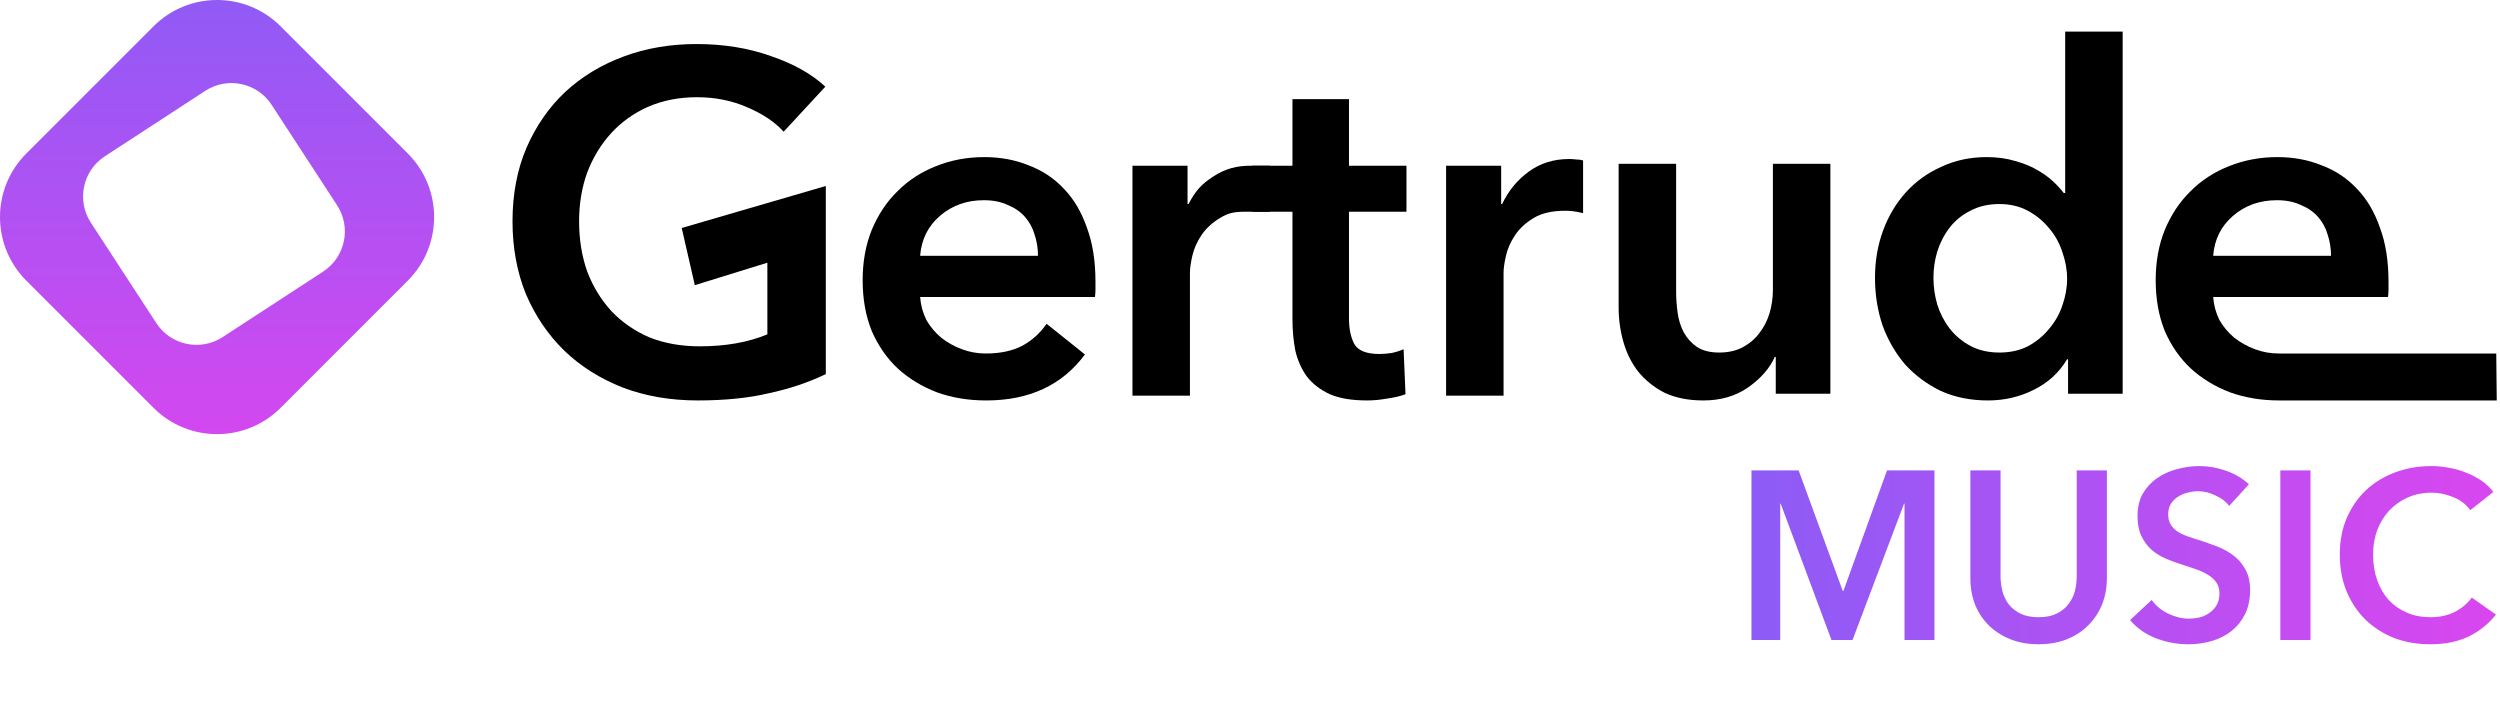
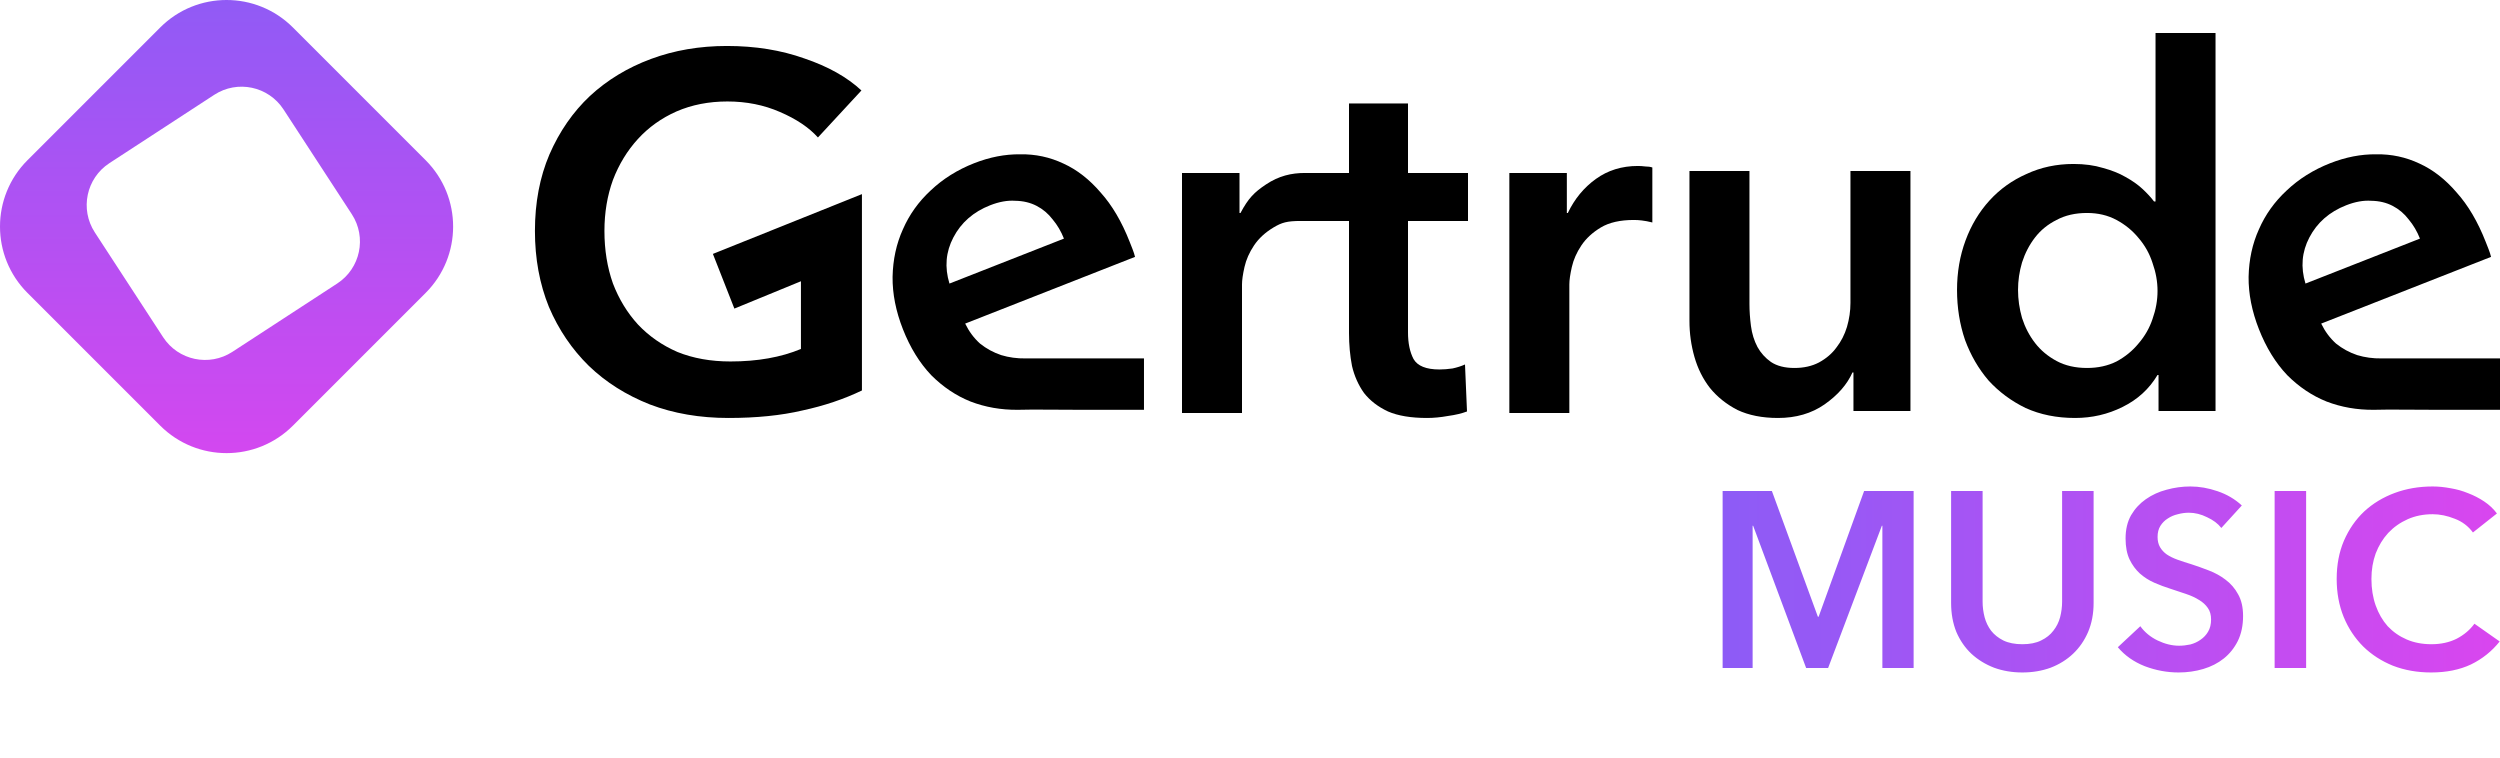
- <svg xmlns="http://www.w3.org/2000/svg" width="668" height="194" viewBox="0 0 668 194" fill="none">
-   <path fill-rule="evenodd" clip-rule="evenodd" d="M41.012 7.036C50.394 -2.346 65.606 -2.345 74.988 7.036L108.963 41.012C118.346 50.394 118.346 65.606 108.963 74.988L74.988 108.963C65.606 118.346 50.394 118.346 41.012 108.963L7.036 74.988C-2.345 65.606 -2.346 50.394 7.036 41.012L41.012 7.036ZM72.577 28.011C68.713 22.082 60.774 20.409 54.846 24.273L28.011 41.764C22.082 45.628 20.409 53.567 24.273 59.495L41.764 86.331C45.628 92.259 53.567 93.932 59.495 90.068L86.331 72.577C92.259 68.713 93.932 60.774 90.068 54.846L72.577 28.011Z" fill="url(#paint0_linear_117_100)" />
-   <path d="M277.348 68.344C277.348 66.381 277.05 64.504 276.452 62.712C275.94 60.92 275.087 59.341 273.892 57.976C272.698 56.611 271.162 55.544 269.284 54.776C267.492 53.923 265.359 53.496 262.884 53.496C258.276 53.496 254.351 54.904 251.108 57.72C247.951 60.451 246.201 63.992 245.86 68.344H277.348ZM292.708 75.256C292.708 75.939 292.708 76.621 292.708 77.304C292.708 77.987 292.666 78.669 292.58 79.352H245.86C246.031 81.57 246.585 83.618 247.524 85.496C248.548 87.288 249.871 88.867 251.492 90.232C253.113 91.512 254.948 92.536 256.996 93.304C259.044 94.072 261.178 94.456 263.396 94.456C267.236 94.456 270.479 93.773 273.124 92.408C275.77 90.957 277.946 88.995 279.652 86.52L289.892 94.712C283.834 102.904 275.044 107 263.524 107C258.745 107 254.351 106.274 250.34 104.824C246.329 103.288 242.831 101.155 239.844 98.424C236.943 95.693 234.639 92.365 232.932 88.44C231.311 84.429 230.5 79.906 230.5 74.872C230.5 69.923 231.311 65.443 232.932 61.432C234.639 57.336 236.943 53.88 239.844 51.064C242.745 48.163 246.159 45.944 250.084 44.408C254.095 42.787 258.404 41.976 263.012 41.976C267.279 41.976 271.204 42.701 274.788 44.152C278.458 45.517 281.615 47.608 284.26 50.424C286.906 53.155 288.954 56.611 290.404 60.792C291.94 64.888 292.708 69.709 292.708 75.256Z" fill="black" />
+ <svg xmlns="http://www.w3.org/2000/svg" width="640" height="194" viewBox="0 0 640 194" fill="none">
+   <path fill-rule="evenodd" clip-rule="evenodd" d="M41.012 7.036C50.394 -2.346 65.606 -2.345 74.988 7.036L108.963 41.012C118.346 50.394 118.346 65.606 108.963 74.988L74.988 108.963C65.606 118.346 50.394 118.346 41.012 108.963L7.036 74.988C-2.345 65.606 -2.346 50.394 7.036 41.012L41.012 7.036ZM72.577 28.011C68.713 22.082 60.774 20.409 54.846 24.273L28.011 41.764C22.082 45.628 20.409 53.567 24.273 59.495L41.764 86.331C45.628 92.259 53.567 93.932 59.495 90.068L86.331 72.577C92.259 68.713 93.932 60.774 90.068 54.846L72.577 28.011Z" fill="url(#paint0_linear_151_246)" />
  <path d="M302.592 44.28H317.312V54.52H317.568C319.592 50.72 321.092 49.22 324.092 47.22C327.387 45.023 330.592 44.28 334.092 44.28C334.69 44.28 336.569 44.28 337.569 44.28C338.265 44.28 338.592 44.28 339.334 44.28V56.568C337.772 56.568 336.727 56.568 335.727 56.568C335.227 56.568 333.684 56.568 333.002 56.568C329.503 56.568 328.15 56.952 326.016 58.232C323.883 59.512 322.219 61.048 321.024 62.84C319.83 64.632 319.019 66.467 318.592 68.344C318.166 70.221 317.952 71.715 317.952 72.824V105.72H302.592V44.28Z" fill="black" />
  <path d="M334.592 56.568V44.28H345.344V26.488H360.448V44.28H375.808V56.568H360.448V85.112C360.448 87.843 360.918 90.104 361.856 91.896C362.88 93.688 365.099 94.584 368.512 94.584C369.536 94.584 370.646 94.499 371.84 94.328C373.035 94.072 374.102 93.731 375.04 93.304L375.552 105.336C374.187 105.848 372.566 106.232 370.688 106.488C368.811 106.829 367.019 107 365.312 107C361.216 107 357.888 106.445 355.328 105.336C352.768 104.141 350.72 102.563 349.184 100.6C347.734 98.552 346.71 96.248 346.112 93.688C345.6 91.043 345.344 88.227 345.344 85.24V56.568H334.592Z" fill="black" />
  <path d="M386.392 44.28H401.112V54.52H401.368C403.075 50.936 405.464 48.035 408.536 45.816C411.608 43.597 415.192 42.488 419.288 42.488C419.885 42.488 420.525 42.531 421.208 42.616C421.891 42.616 422.488 42.701 423 42.872V56.952C421.976 56.696 421.08 56.525 420.312 56.44C419.629 56.355 418.947 56.312 418.264 56.312C414.765 56.312 411.949 56.952 409.816 58.232C407.683 59.512 406.019 61.048 404.824 62.84C403.629 64.632 402.819 66.467 402.392 68.344C401.965 70.221 401.752 71.715 401.752 72.824V105.72H386.392V44.28Z" fill="black" />
  <path d="M489.076 105.208H474.484V95.352H474.228C472.863 98.424 470.473 101.155 467.06 103.544C463.732 105.848 459.764 107 455.156 107C451.145 107 447.689 106.317 444.788 104.952C441.972 103.501 439.625 101.624 437.748 99.32C435.956 97.016 434.633 94.371 433.78 91.384C432.927 88.397 432.5 85.325 432.5 82.168V43.768H447.86V77.816C447.86 79.608 447.988 81.485 448.244 83.448C448.5 85.41 449.055 87.203 449.908 88.824C450.761 90.36 451.913 91.64 453.364 92.664C454.9 93.688 456.905 94.2 459.38 94.2C461.769 94.2 463.86 93.731 465.652 92.792C467.529 91.768 469.023 90.488 470.132 88.952C471.327 87.416 472.223 85.666 472.82 83.704C473.417 81.656 473.716 79.608 473.716 77.56V43.768H489.076V105.208Z" fill="black" />
  <path d="M567.176 105.208H552.584V95.992H552.328C550.195 99.576 547.208 102.306 543.368 104.184C539.613 106.061 535.56 107 531.208 107C526.515 107 522.291 106.146 518.536 104.44C514.867 102.648 511.709 100.301 509.064 97.4C506.504 94.413 504.499 90.957 503.048 87.032C501.683 83.021 501 78.754 501 74.232C501 69.709 501.725 65.485 503.176 61.56C504.627 57.635 506.675 54.221 509.32 51.32C511.965 48.419 515.123 46.157 518.792 44.536C522.461 42.829 526.472 41.976 530.824 41.976C533.64 41.976 536.157 42.317 538.376 43C540.595 43.597 542.515 44.365 544.136 45.304C545.843 46.242 547.293 47.267 548.488 48.376C549.683 49.485 550.664 50.552 551.432 51.576H551.816V8.44H567.176V105.208ZM516.616 74.232C516.616 76.621 516.957 79.01 517.64 81.4C518.408 83.789 519.517 85.922 520.968 87.8C522.419 89.677 524.253 91.213 526.472 92.408C528.691 93.603 531.293 94.2 534.28 94.2C537.096 94.2 539.613 93.645 541.832 92.536C544.051 91.341 545.928 89.805 547.464 87.928C549.085 86.05 550.28 83.96 551.048 81.656C551.901 79.266 552.328 76.877 552.328 74.488C552.328 72.099 551.901 69.709 551.048 67.32C550.28 64.93 549.085 62.797 547.464 60.92C545.928 59.042 544.051 57.507 541.832 56.312C539.613 55.117 537.096 54.52 534.28 54.52C531.293 54.52 528.691 55.117 526.472 56.312C524.253 57.421 522.419 58.914 520.968 60.792C519.517 62.669 518.408 64.802 517.64 67.192C516.957 69.496 516.616 71.843 516.616 74.232Z" fill="black" />
-   <path d="M622.848 68.344C622.848 66.381 622.549 64.504 621.952 62.712C621.44 60.92 620.587 59.341 619.392 57.976C618.197 56.611 616.661 55.544 614.784 54.776C612.992 53.923 610.859 53.496 608.384 53.496C603.776 53.496 599.851 54.904 596.608 57.72C593.451 60.451 591.701 63.992 591.36 68.344H622.848ZM638.208 75.256C638.208 75.939 638.208 76.621 638.208 77.304C638.208 77.987 638.165 78.669 638.08 79.352H591.36C591.531 81.571 592.085 83.619 593.024 85.496C594.048 87.288 595.371 88.867 596.992 90.232C598.613 91.512 600.448 92.536 602.496 93.304C604.544 94.072 606.677 94.456 608.896 94.456C612.736 94.456 616.5 94.456 620 94.456C623.5 94.456 662.421 94.456 667 94.456L667.128 107C653.128 107 620.544 107 609.024 107C604.245 107 599.851 106.275 595.84 104.824C591.829 103.288 588.331 101.155 585.344 98.424C582.443 95.693 580.139 92.365 578.432 88.44C576.811 84.429 576 79.907 576 74.872C576 69.923 576.811 65.443 578.432 61.432C580.139 57.336 582.443 53.88 585.344 51.064C588.245 48.163 591.659 45.944 595.584 44.408C599.595 42.787 603.904 41.976 608.512 41.976C612.779 41.976 616.704 42.701 620.288 44.152C623.957 45.517 627.114 47.608 629.76 50.424C632.405 53.155 634.453 56.611 635.904 60.792C637.44 64.888 638.208 69.709 638.208 75.256Z" fill="black" />
-   <path d="M205.423 105.08C210.97 103.885 216.047 102.178 220.655 99.96V49.696L182.155 60.92L185.655 76.196L205.039 70.196V89.336C199.919 91.469 193.903 92.536 186.991 92.536C181.957 92.536 177.434 91.725 173.423 90.104C169.498 88.397 166.127 86.05 163.311 83.064C160.581 80.077 158.447 76.579 156.911 72.568C155.461 68.472 154.735 63.992 154.735 59.128C154.735 54.435 155.461 50.083 156.911 46.072C158.447 42.061 160.581 38.563 163.311 35.576C166.042 32.589 169.327 30.243 173.167 28.536C177.093 26.829 181.445 25.976 186.223 25.976C191.087 25.976 195.567 26.872 199.663 28.664C203.845 30.456 207.087 32.632 209.391 35.192L220.527 23.16C216.858 19.747 211.994 17.016 205.935 14.968C199.962 12.835 193.349 11.768 186.095 11.768C179.098 11.768 172.613 12.877 166.639 15.096C160.666 17.315 155.461 20.472 151.023 24.568C146.671 28.664 143.215 33.656 140.655 39.544C138.181 45.347 136.943 51.875 136.943 59.128C136.943 66.21 138.138 72.696 140.527 78.584C143.002 84.386 146.415 89.421 150.767 93.688C155.119 97.869 160.325 101.155 166.383 103.544C172.442 105.848 179.141 107 186.479 107C193.647 107 199.962 106.36 205.423 105.08Z" fill="black" />
-   <path d="M467.992 125.688H480.6L492.376 157.88H492.568L504.216 125.688H516.888V171H508.888V134.584H508.76L495 171H489.368L475.8 134.584H475.672V171H467.992V125.688ZM562.963 154.36C562.963 157.091 562.494 159.565 561.555 161.784C560.616 163.96 559.336 165.816 557.715 167.352C556.094 168.888 554.174 170.083 551.955 170.936C549.736 171.747 547.326 172.152 544.723 172.152C542.12 172.152 539.71 171.747 537.491 170.936C535.272 170.083 533.331 168.888 531.667 167.352C530.046 165.816 528.766 163.96 527.827 161.784C526.931 159.565 526.483 157.091 526.483 154.36V125.688H534.547V154.04C534.547 155.363 534.718 156.685 535.059 158.008C535.4 159.288 535.955 160.44 536.723 161.464C537.534 162.488 538.579 163.32 539.859 163.96C541.182 164.6 542.803 164.92 544.723 164.92C546.643 164.92 548.243 164.6 549.523 163.96C550.846 163.32 551.891 162.488 552.659 161.464C553.47 160.44 554.046 159.288 554.387 158.008C554.728 156.685 554.899 155.363 554.899 154.04V125.688H562.963V154.36ZM595.659 135.16C594.805 134.051 593.589 133.133 592.011 132.408C590.475 131.64 588.917 131.256 587.339 131.256C586.4 131.256 585.461 131.384 584.523 131.64C583.584 131.853 582.731 132.216 581.963 132.728C581.195 133.197 580.555 133.837 580.043 134.648C579.573 135.416 579.339 136.355 579.339 137.464C579.339 138.488 579.552 139.363 579.979 140.088C580.405 140.813 580.981 141.432 581.707 141.944C582.475 142.456 583.392 142.904 584.458 143.288C585.525 143.672 586.699 144.056 587.979 144.44C589.429 144.909 590.923 145.443 592.459 146.04C594.037 146.637 595.467 147.427 596.747 148.408C598.069 149.389 599.136 150.627 599.947 152.12C600.8 153.613 601.227 155.469 601.227 157.688C601.227 160.12 600.779 162.253 599.882 164.088C598.987 165.88 597.792 167.373 596.299 168.568C594.805 169.763 593.056 170.659 591.051 171.256C589.045 171.853 586.933 172.152 584.715 172.152C581.771 172.152 578.891 171.619 576.075 170.552C573.259 169.443 570.955 167.821 569.163 165.688L574.923 160.312C576.032 161.848 577.504 163.064 579.339 163.96C581.216 164.856 583.051 165.304 584.843 165.304C585.781 165.304 586.741 165.197 587.723 164.984C588.704 164.728 589.579 164.323 590.347 163.768C591.157 163.213 591.797 162.531 592.267 161.72C592.779 160.867 593.035 159.821 593.035 158.584C593.035 157.389 592.757 156.408 592.203 155.64C591.648 154.829 590.901 154.147 589.963 153.592C589.024 152.995 587.915 152.483 586.635 152.056C585.355 151.629 584.011 151.181 582.603 150.712C581.237 150.285 579.872 149.773 578.507 149.176C577.141 148.579 575.904 147.789 574.795 146.808C573.728 145.827 572.853 144.632 572.171 143.224C571.488 141.773 571.147 139.981 571.147 137.848C571.147 135.544 571.616 133.56 572.555 131.896C573.536 130.232 574.795 128.867 576.331 127.8C577.909 126.691 579.68 125.88 581.643 125.368C583.648 124.813 585.675 124.536 587.723 124.536C590.027 124.536 592.352 124.941 594.699 125.752C597.088 126.563 599.157 127.779 600.907 129.4L595.659 135.16ZM609.305 125.688H617.369V171H609.305V125.688ZM660.071 136.312C658.876 134.691 657.319 133.517 655.399 132.792C653.479 132.024 651.602 131.64 649.767 131.64C647.42 131.64 645.287 132.067 643.367 132.92C641.447 133.773 639.783 134.947 638.375 136.44C637.01 137.933 635.943 139.683 635.175 141.688C634.45 143.693 634.087 145.869 634.087 148.216C634.087 150.691 634.45 152.952 635.175 155C635.9 157.048 636.924 158.819 638.247 160.312C639.612 161.763 641.234 162.893 643.111 163.704C644.988 164.515 647.1 164.92 649.447 164.92C651.879 164.92 654.034 164.451 655.911 163.512C657.788 162.531 659.303 161.251 660.455 159.672L666.919 164.216C664.914 166.733 662.46 168.696 659.559 170.104C656.658 171.469 653.266 172.152 649.383 172.152C645.842 172.152 642.578 171.576 639.591 170.424C636.647 169.229 634.108 167.587 631.975 165.496C629.842 163.363 628.178 160.845 626.983 157.944C625.788 155 625.191 151.757 625.191 148.216C625.191 144.589 625.81 141.325 627.047 138.424C628.327 135.48 630.055 132.984 632.231 130.936C634.45 128.888 637.052 127.309 640.039 126.2C643.026 125.091 646.268 124.536 649.767 124.536C651.218 124.536 652.732 124.685 654.311 124.984C655.89 125.24 657.404 125.667 658.855 126.264C660.306 126.819 661.671 127.523 662.951 128.376C664.231 129.229 665.319 130.253 666.215 131.448L660.071 136.312Z" fill="url(#paint1_linear_117_100)" />
+   <path d="M205.423 105.08C210.97 103.885 216.047 102.178 220.655 99.96V49.696L182.5 65L188 79L205.039 72V89.336C199.919 91.469 193.903 92.536 186.991 92.536C181.957 92.536 177.434 91.725 173.423 90.104C169.498 88.397 166.127 86.05 163.311 83.064C160.581 80.077 158.447 76.579 156.911 72.568C155.461 68.472 154.735 63.992 154.735 59.128C154.735 54.435 155.461 50.083 156.911 46.072C158.447 42.061 160.581 38.563 163.311 35.576C166.042 32.589 169.327 30.243 173.167 28.536C177.093 26.829 181.445 25.976 186.223 25.976C191.087 25.976 195.567 26.872 199.663 28.664C203.845 30.456 207.087 32.632 209.391 35.192L220.527 23.16C216.858 19.747 211.994 17.016 205.935 14.968C199.962 12.835 193.349 11.768 186.095 11.768C179.098 11.768 172.613 12.877 166.639 15.096C160.666 17.315 155.461 20.472 151.023 24.568C146.671 28.664 143.215 33.656 140.655 39.544C138.181 45.347 136.943 51.875 136.943 59.128C136.943 66.21 138.138 72.696 140.527 78.584C143.002 84.386 146.415 89.421 150.767 93.688C155.119 97.869 160.325 101.155 166.383 103.544C172.442 105.848 179.141 107 186.479 107C193.647 107 199.962 106.36 205.423 105.08Z" fill="black" />
+   <path d="M619.509 61.083C618.791 59.256 617.827 57.618 616.616 56.168C615.484 54.687 614.113 53.53 612.502 52.696C610.891 51.862 609.071 51.43 607.043 51.402C605.063 51.263 602.921 51.646 600.618 52.55C596.329 54.235 593.19 56.98 591.201 60.787C589.261 64.483 588.927 68.419 590.201 72.594L619.509 61.083ZM636.333 61.901C636.582 62.536 636.832 63.172 637.081 63.807C637.331 64.442 637.541 65.093 637.711 65.76L594.225 82.84C595.195 84.843 596.46 86.546 598.02 87.951C599.628 89.244 601.436 90.23 603.445 90.908C605.422 91.507 607.504 91.789 609.691 91.755C611.878 91.721 612.458 91.755 616.616 91.755C620.774 91.755 624 91.755 629.5 91.755C634.5 91.755 636.333 91.755 640 91.755V104.911C632 104.911 635 104.911 624 104.911C616.616 104.911 611.97 104.795 607.707 104.911C603.412 104.948 599.376 104.241 595.598 102.791C591.899 101.31 588.538 99.055 585.514 96.025C582.539 92.885 580.131 88.972 578.29 84.286C576.481 79.679 575.598 75.213 575.641 70.887C575.732 66.451 576.613 62.392 578.284 58.71C579.923 54.949 582.289 51.636 585.381 48.771C588.522 45.796 592.236 43.466 596.525 41.781C600.497 40.221 604.416 39.461 608.282 39.501C612.196 39.431 615.899 40.222 619.391 41.876C622.852 43.451 626.021 45.919 628.9 49.28C631.827 52.531 634.305 56.738 636.333 61.901Z" fill="black" />
+   <path d="M272.368 61.083C271.651 59.256 270.687 57.618 269.475 56.168C268.344 54.687 266.972 53.53 265.361 52.696C263.75 51.862 261.931 51.43 259.902 51.402C257.922 51.263 255.781 51.646 253.477 52.55C249.188 54.235 246.049 56.98 244.061 60.787C242.12 64.483 241.787 68.419 243.06 72.594L272.368 61.083ZM289.192 61.901C289.442 62.536 289.691 63.172 289.941 63.807C290.19 64.442 290.4 65.093 290.57 65.76L247.084 82.84C248.054 84.843 249.319 86.546 250.879 87.951C252.488 89.244 254.296 90.23 256.304 90.908C258.281 91.507 260.363 91.789 262.55 91.755C264.737 91.721 265.318 91.755 269.475 91.755C273.633 91.755 276.859 91.755 282.359 91.755C287.359 91.755 289.192 91.755 292.859 91.755V104.911C284.859 104.911 287.859 104.911 276.859 104.911C269.475 104.911 264.83 104.795 260.567 104.911C256.272 104.948 252.236 104.241 248.457 102.791C244.759 101.31 241.397 99.055 238.374 96.025C235.398 92.885 232.99 88.972 231.15 84.286C229.34 79.679 228.457 75.213 228.5 70.887C228.591 66.451 229.472 62.392 231.143 58.71C232.783 54.949 235.149 51.636 238.241 48.771C241.381 45.796 245.096 43.466 249.385 41.781C253.356 40.221 257.275 39.461 261.141 39.501C265.056 39.431 268.759 40.222 272.251 41.876C275.711 43.451 278.881 45.919 281.76 49.28C284.687 52.531 287.164 56.738 289.192 61.901Z" fill="black" />
+   <path d="M440.992 125.688H453.6L465.376 157.88H465.568L477.216 125.688H489.888V171H481.888V134.584H481.76L468 171H462.368L448.8 134.584H448.672V171H440.992V125.688ZM535.963 154.36C535.963 157.091 535.494 159.565 534.555 161.784C533.616 163.96 532.336 165.816 530.715 167.352C529.094 168.888 527.174 170.083 524.955 170.936C522.736 171.747 520.326 172.152 517.723 172.152C515.12 172.152 512.71 171.747 510.491 170.936C508.272 170.083 506.331 168.888 504.667 167.352C503.046 165.816 501.766 163.96 500.827 161.784C499.931 159.565 499.483 157.091 499.483 154.36V125.688H507.547V154.04C507.547 155.363 507.718 156.685 508.059 158.008C508.4 159.288 508.955 160.44 509.723 161.464C510.534 162.488 511.579 163.32 512.859 163.96C514.182 164.6 515.803 164.92 517.723 164.92C519.643 164.92 521.243 164.6 522.523 163.96C523.846 163.32 524.891 162.488 525.659 161.464C526.47 160.44 527.046 159.288 527.387 158.008C527.728 156.685 527.899 155.363 527.899 154.04V125.688H535.963V154.36ZM568.659 135.16C567.805 134.051 566.589 133.133 565.011 132.408C563.475 131.64 561.917 131.256 560.339 131.256C559.4 131.256 558.461 131.384 557.523 131.64C556.584 131.853 555.731 132.216 554.963 132.728C554.195 133.197 553.555 133.837 553.043 134.648C552.573 135.416 552.339 136.355 552.339 137.464C552.339 138.488 552.552 139.363 552.979 140.088C553.405 140.813 553.981 141.432 554.707 141.944C555.475 142.456 556.392 142.904 557.458 143.288C558.525 143.672 559.699 144.056 560.979 144.44C562.429 144.909 563.923 145.443 565.459 146.04C567.037 146.637 568.467 147.427 569.747 148.408C571.069 149.389 572.136 150.627 572.947 152.12C573.8 153.613 574.227 155.469 574.227 157.688C574.227 160.12 573.779 162.253 572.882 164.088C571.987 165.88 570.792 167.373 569.299 168.568C567.805 169.763 566.056 170.659 564.051 171.256C562.045 171.853 559.933 172.152 557.715 172.152C554.771 172.152 551.891 171.619 549.075 170.552C546.259 169.443 543.955 167.821 542.163 165.688L547.923 160.312C549.032 161.848 550.504 163.064 552.339 163.96C554.216 164.856 556.051 165.304 557.843 165.304C558.781 165.304 559.741 165.197 560.723 164.984C561.704 164.728 562.579 164.323 563.347 163.768C564.157 163.213 564.797 162.531 565.267 161.72C565.779 160.867 566.035 159.821 566.035 158.584C566.035 157.389 565.757 156.408 565.203 155.64C564.648 154.829 563.901 154.147 562.963 153.592C562.024 152.995 560.915 152.483 559.635 152.056C558.355 151.629 557.011 151.181 555.603 150.712C554.237 150.285 552.872 149.773 551.507 149.176C550.141 148.579 548.904 147.789 547.795 146.808C546.728 145.827 545.853 144.632 545.171 143.224C544.488 141.773 544.147 139.981 544.147 137.848C544.147 135.544 544.616 133.56 545.555 131.896C546.536 130.232 547.795 128.867 549.331 127.8C550.909 126.691 552.68 125.88 554.643 125.368C556.648 124.813 558.675 124.536 560.723 124.536C563.027 124.536 565.352 124.941 567.699 125.752C570.088 126.563 572.157 127.779 573.907 129.4L568.659 135.16ZM582.305 125.688H590.369V171H582.305V125.688ZM633.071 136.312C631.876 134.691 630.319 133.517 628.399 132.792C626.479 132.024 624.602 131.64 622.767 131.64C620.42 131.64 618.287 132.067 616.367 132.92C614.447 133.773 612.783 134.947 611.375 136.44C610.01 137.933 608.943 139.683 608.175 141.688C607.45 143.693 607.087 145.869 607.087 148.216C607.087 150.691 607.45 152.952 608.175 155C608.9 157.048 609.924 158.819 611.247 160.312C612.612 161.763 614.234 162.893 616.111 163.704C617.988 164.515 620.1 164.92 622.447 164.92C624.879 164.92 627.034 164.451 628.911 163.512C630.788 162.531 632.303 161.251 633.455 159.672L639.919 164.216C637.914 166.733 635.46 168.696 632.559 170.104C629.658 171.469 626.266 172.152 622.383 172.152C618.842 172.152 615.578 171.576 612.591 170.424C609.647 169.229 607.108 167.587 604.975 165.496C602.842 163.363 601.178 160.845 599.983 157.944C598.788 155 598.191 151.757 598.191 148.216C598.191 144.589 598.81 141.325 600.047 138.424C601.327 135.48 603.055 132.984 605.231 130.936C607.45 128.888 610.052 127.309 613.039 126.2C616.026 125.091 619.268 124.536 622.767 124.536C624.218 124.536 625.732 124.685 627.311 124.984C628.89 125.24 630.404 125.667 631.855 126.264C633.306 126.819 634.671 127.523 635.951 128.376C637.231 129.229 638.319 130.253 639.215 131.448L633.071 136.312Z" fill="url(#paint1_linear_151_246)" />
  <defs>
-     <linearGradient id="paint0_linear_117_100" x1="57.317" y1="-9.951" x2="57.317" y2="126.187" gradientUnits="userSpaceOnUse">
+     <linearGradient id="paint0_linear_151_246" x1="57.317" y1="-9.951" x2="57.317" y2="126.187" gradientUnits="userSpaceOnUse">
      <stop stop-color="#8B5CF6" />
      <stop offset="1" stop-color="#D946EF" />
    </linearGradient>
-     <linearGradient id="paint1_linear_117_100" x1="463" y1="151" x2="667" y2="151" gradientUnits="userSpaceOnUse">
+     <linearGradient id="paint1_linear_151_246" x1="436" y1="151" x2="640" y2="151" gradientUnits="userSpaceOnUse">
      <stop stop-color="#8B5CF6" />
      <stop offset="1" stop-color="#D946EF" />
    </linearGradient>
  </defs>
</svg>
